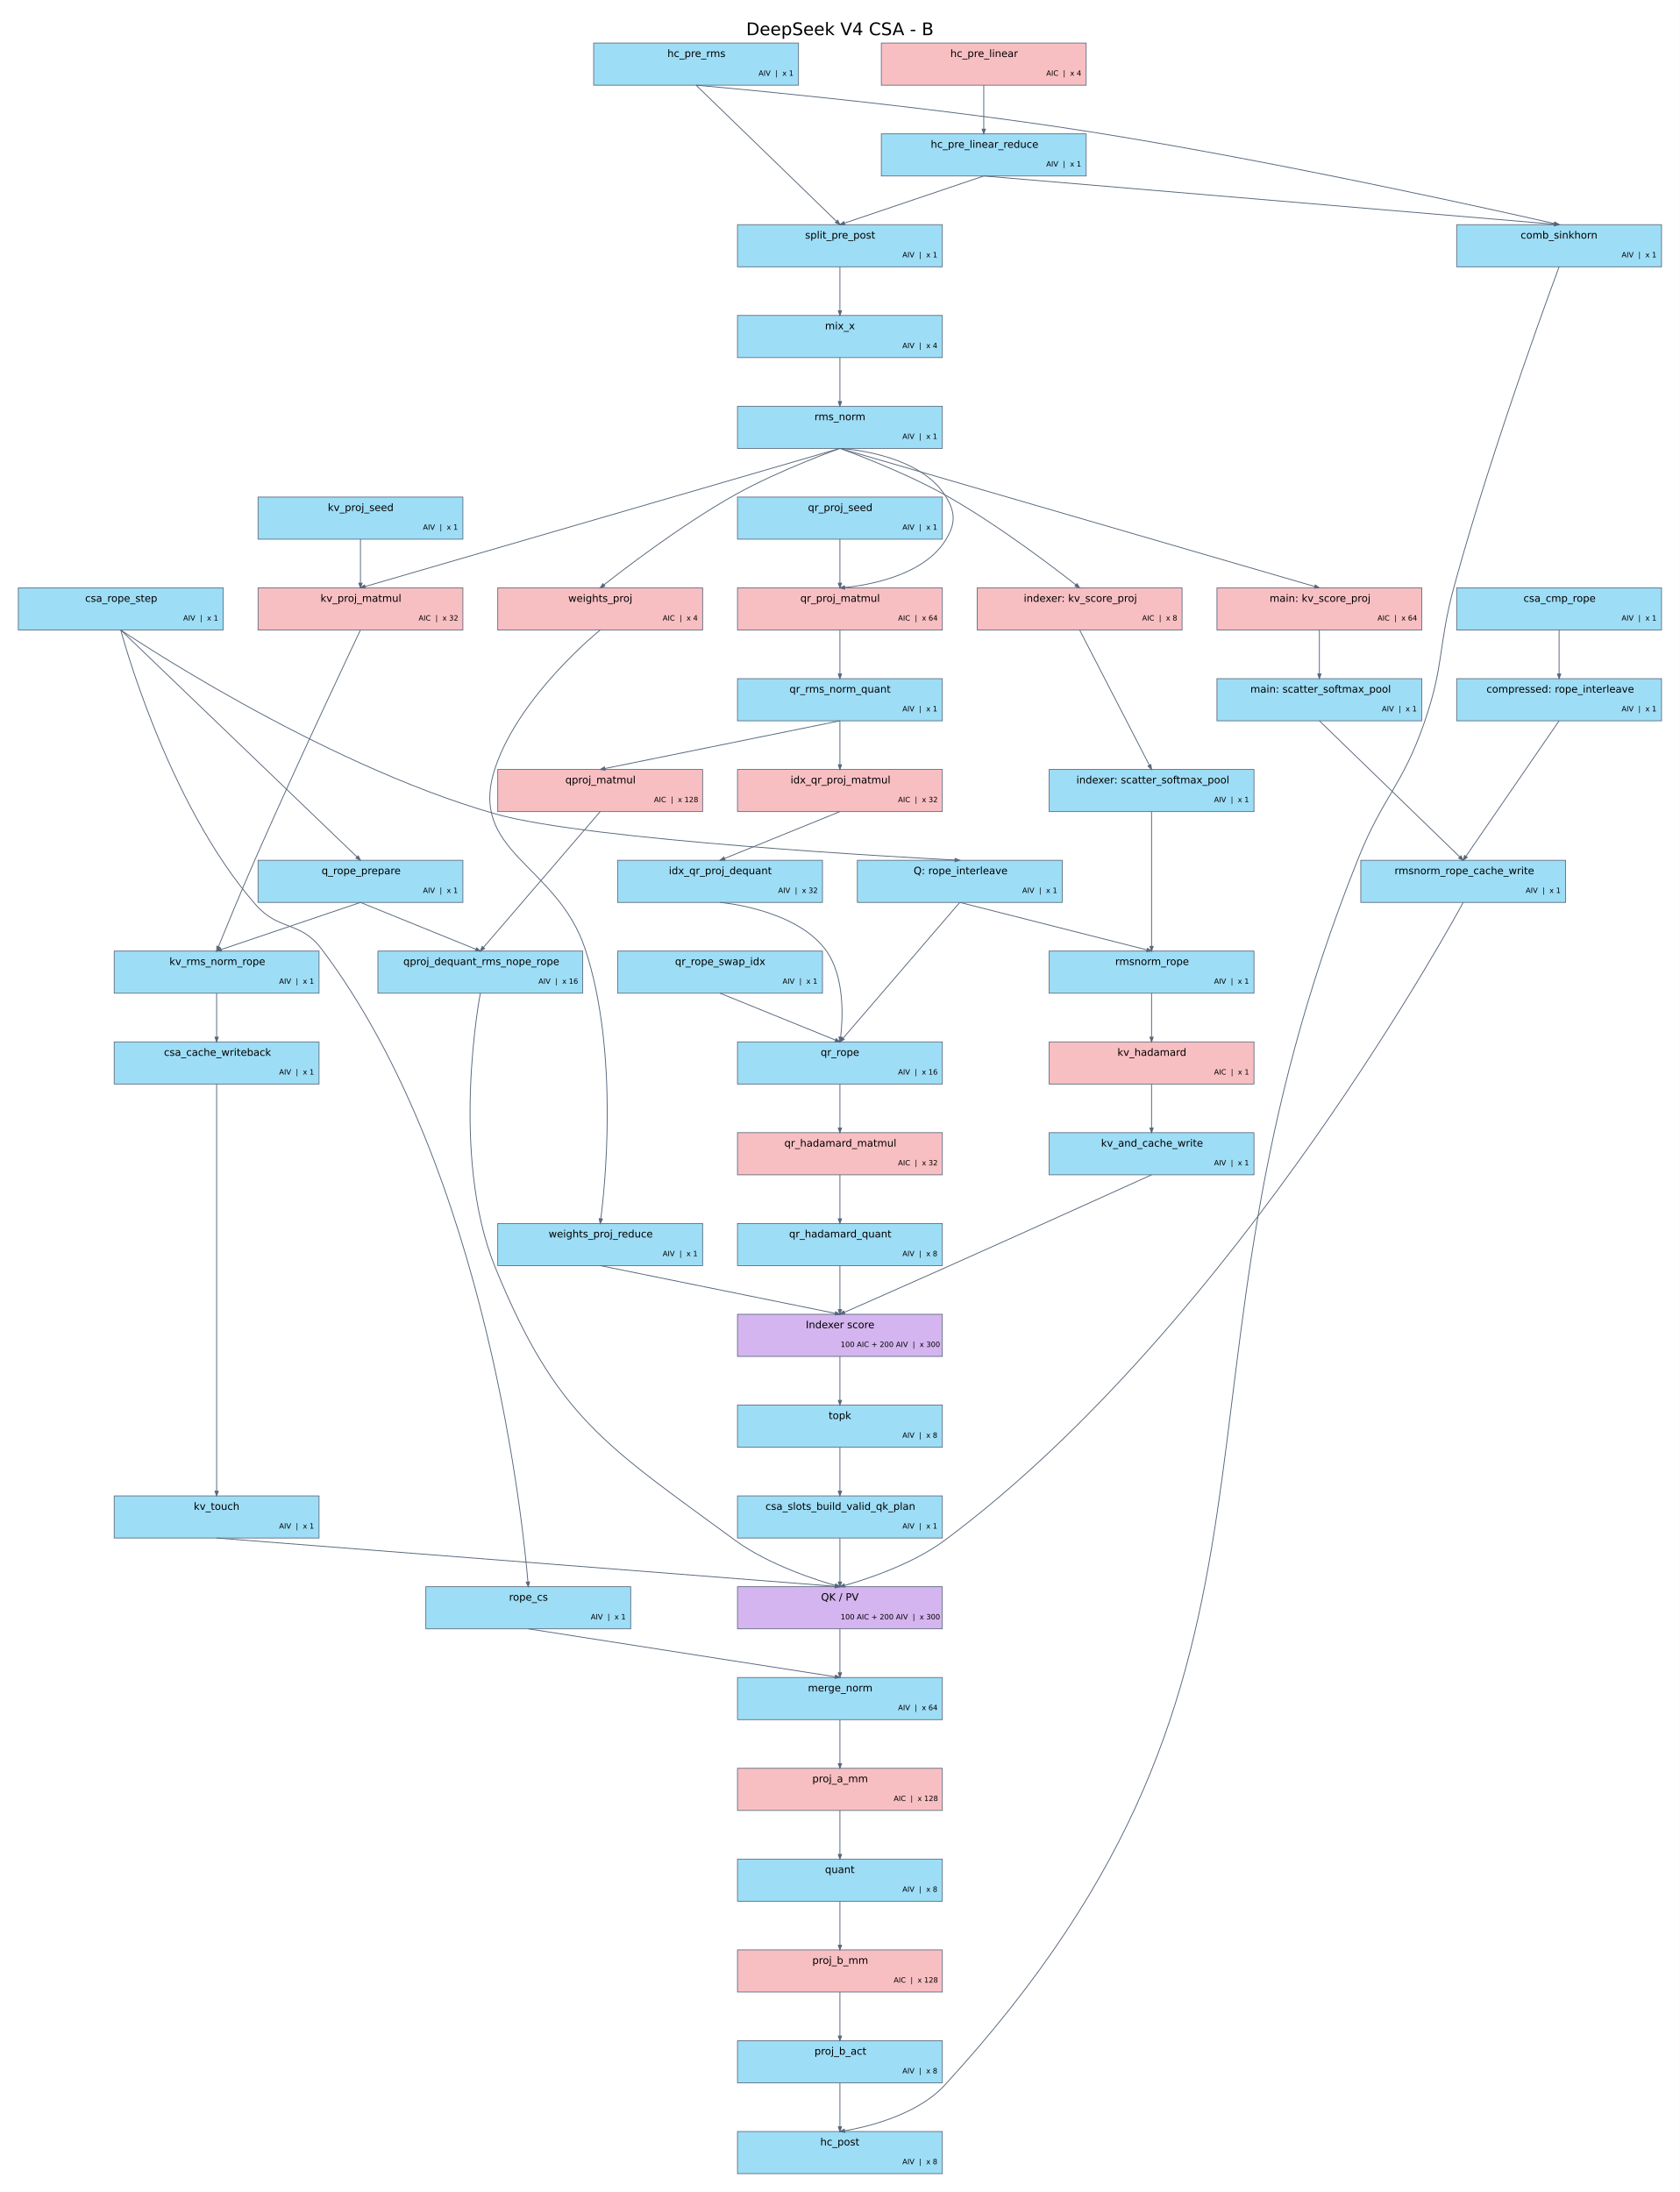
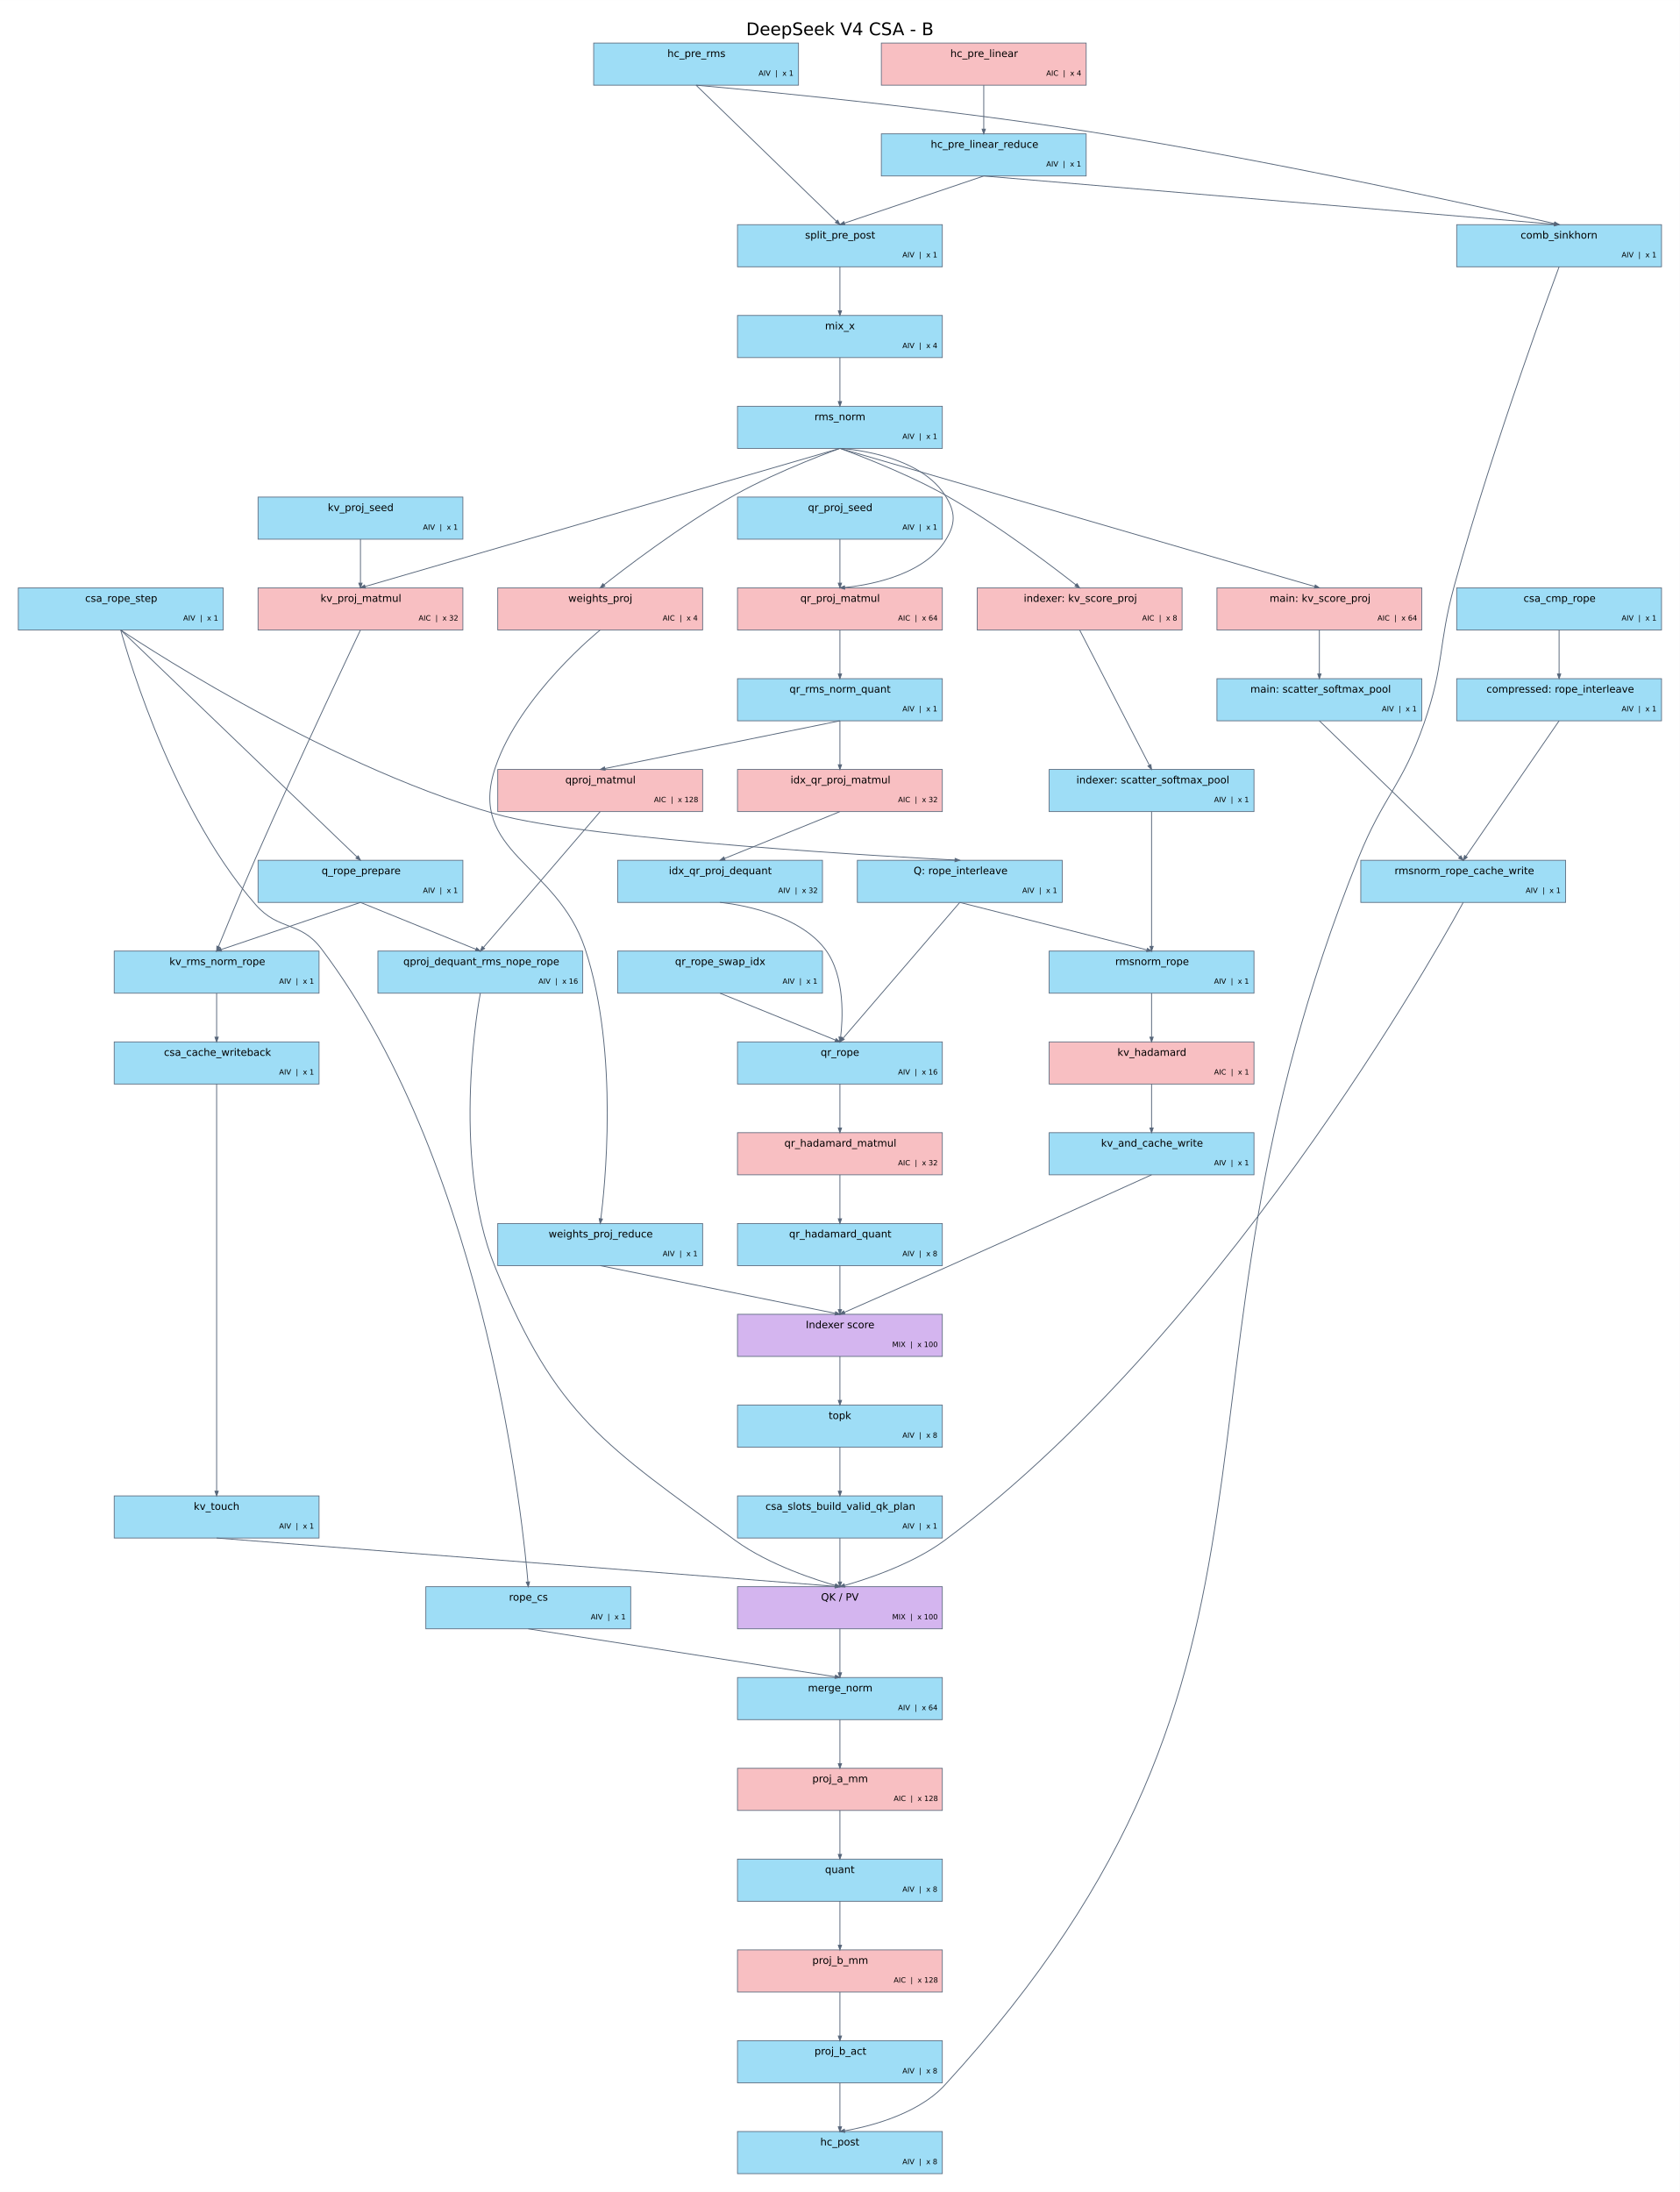
<svg xmlns="http://www.w3.org/2000/svg" width="2312pt" height="3017pt" viewBox="0.00 0.00 2312.40 3017.40">
  <g id="graph0" class="graph" transform="scale(1 1) rotate(0) translate(25.2 2992.2)">
    <polygon fill="white" stroke="transparent" points="-25.2,25.2 -25.2,-2992.2 2287.2,-2992.2 2287.2,25.2 -25.2,25.2" />
    <text text-anchor="middle" x="1131" y="-2943.8" font-family="DejaVu Sans" font-size="24.00">DeepSeek V4 CSA - B</text>
    <g id="node1" class="node">
      <polygon fill="#9eddf6" stroke="transparent" points="792,-2875 792,-2933 1074,-2933 1074,-2875 792,-2875" />
      <text text-anchor="start" x="893.5" y="-2913.8" font-family="DejaVu Sans" font-size="14.00">hc_pre_rms</text>
      <text text-anchor="start" x="1019" y="-2888" font-family="DejaVu Sans" font-size="10.00">AIV  |  x 1</text>
      <polygon fill="none" stroke="#566579" points="792,-2875 792,-2933 1074,-2933 1074,-2875 792,-2875" />
    </g>
    <g id="node4" class="node">
      <polygon fill="#9eddf6" stroke="transparent" points="990,-2625 990,-2683 1272,-2683 1272,-2625 990,-2625" />
      <text text-anchor="start" x="1083" y="-2663.8" font-family="DejaVu Sans" font-size="14.00">split_pre_post</text>
      <text text-anchor="start" x="1217" y="-2638" font-family="DejaVu Sans" font-size="10.00">AIV  |  x 1</text>
      <polygon fill="none" stroke="#566579" points="990,-2625 990,-2683 1272,-2683 1272,-2625 990,-2625" />
    </g>
    <g id="edge17" class="edge">
      <path fill="none" stroke="#566579" stroke-width="1.15" d="M933,-2875C933,-2875 1095.62,-2717.31 1126.11,-2687.75" />
      <polygon fill="#566579" stroke="#566579" stroke-width="1.15" points="1127.92,-2689.16 1131,-2683 1124.75,-2685.89 1127.92,-2689.16" />
    </g>
    <g id="node5" class="node">
      <polygon fill="#9eddf6" stroke="transparent" points="1980,-2625 1980,-2683 2262,-2683 2262,-2625 1980,-2625" />
      <text text-anchor="start" x="2068" y="-2663.8" font-family="DejaVu Sans" font-size="14.00">comb_sinkhorn</text>
      <text text-anchor="start" x="2207" y="-2638" font-family="DejaVu Sans" font-size="10.00">AIV  |  x 1</text>
      <polygon fill="none" stroke="#566579" points="1980,-2625 1980,-2683 2262,-2683 2262,-2625 1980,-2625" />
    </g>
    <g id="edge16" class="edge">
      <path fill="none" stroke="#566579" stroke-width="1.15" d="M933,-2875C933,-2875 1234.4,-2848.87 1473.2,-2811.2 1740.46,-2769.04 2065.49,-2695.66 2114.65,-2684.45" />
      <polygon fill="#566579" stroke="#566579" stroke-width="1.15" points="2115.17,-2686.67 2121,-2683 2114.16,-2682.23 2115.17,-2686.67" />
    </g>
    <g id="node2" class="node">
      <polygon fill="#f8bfc2" stroke="transparent" points="1188,-2875 1188,-2933 1470,-2933 1470,-2875 1188,-2875" />
      <text text-anchor="start" x="1283" y="-2913.8" font-family="DejaVu Sans" font-size="14.00">hc_pre_linear</text>
      <text text-anchor="start" x="1415" y="-2888" font-family="DejaVu Sans" font-size="10.00">AIC  |  x 4</text>
      <polygon fill="none" stroke="#566579" points="1188,-2875 1188,-2933 1470,-2933 1470,-2875 1188,-2875" />
    </g>
    <g id="node3" class="node">
      <polygon fill="#9eddf6" stroke="transparent" points="1188,-2750 1188,-2808 1470,-2808 1470,-2750 1188,-2750" />
      <text text-anchor="start" x="1256" y="-2788.8" font-family="DejaVu Sans" font-size="14.00">hc_pre_linear_reduce</text>
      <text text-anchor="start" x="1415" y="-2763" font-family="DejaVu Sans" font-size="10.00">AIV  |  x 1</text>
      <polygon fill="none" stroke="#566579" points="1188,-2750 1188,-2808 1470,-2808 1470,-2750 1188,-2750" />
    </g>
    <g id="edge13" class="edge">
      <path fill="none" stroke="#566579" stroke-width="1.15" d="M1329,-2875C1329,-2875 1329,-2831.62 1329,-2814.67" />
      <polygon fill="#566579" stroke="#566579" stroke-width="1.15" points="1331.28,-2814.5 1329,-2808 1326.73,-2814.5 1331.28,-2814.5" />
    </g>
    <g id="edge15" class="edge">
      <path fill="none" stroke="#566579" stroke-width="1.15" d="M1329,-2750C1329,-2750 1171.94,-2696.85 1137.59,-2685.23" />
      <polygon fill="#566579" stroke="#566579" stroke-width="1.15" points="1137.89,-2682.93 1131,-2683 1136.43,-2687.24 1137.89,-2682.93" />
    </g>
    <g id="edge14" class="edge">
      <path fill="none" stroke="#566579" stroke-width="1.15" d="M1329,-2750C1329,-2750 2036.74,-2690.13 2114.15,-2683.58" />
      <polygon fill="#566579" stroke="#566579" stroke-width="1.15" points="2114.71,-2685.81 2121,-2683 2114.33,-2681.28 2114.71,-2685.81" />
    </g>
    <g id="node6" class="node">
      <polygon fill="#9eddf6" stroke="transparent" points="990,-2500 990,-2558 1272,-2558 1272,-2500 990,-2500" />
      <text text-anchor="start" x="1110.5" y="-2538.8" font-family="DejaVu Sans" font-size="14.00">mix_x</text>
      <text text-anchor="start" x="1217" y="-2513" font-family="DejaVu Sans" font-size="10.00">AIV  |  x 4</text>
      <polygon fill="none" stroke="#566579" points="990,-2500 990,-2558 1272,-2558 1272,-2500 990,-2500" />
    </g>
    <g id="edge56" class="edge">
      <path fill="none" stroke="#566579" stroke-width="1.15" d="M1131,-2625C1131,-2625 1131,-2581.62 1131,-2564.67" />
      <polygon fill="#566579" stroke="#566579" stroke-width="1.15" points="1133.28,-2564.5 1131,-2558 1128.73,-2564.5 1133.28,-2564.5" />
    </g>
    <g id="node49" class="node">
      <polygon fill="#9eddf6" stroke="transparent" points="990,0 990,-58 1272,-58 1272,0 990,0" />
      <text text-anchor="start" x="1104" y="-38.8" font-family="DejaVu Sans" font-size="14.00">hc_post</text>
      <text text-anchor="start" x="1217" y="-13" font-family="DejaVu Sans" font-size="10.00">AIV  |  x 8</text>
      <polygon fill="none" stroke="#566579" points="990,0 990,-58 1272,-58 1272,0 990,0" />
    </g>
    <g id="edge5" class="edge">
      <path fill="none" stroke="#566579" stroke-width="1.15" d="M2121,-2625C2121,-2625 2030.93,-2384.22 1976.8,-2186.2 1954.07,-2103.07 1963.51,-2078.2 1935.2,-1996.8 1905.06,-1910.14 1878.96,-1896.36 1844.8,-1811.2 1549.81,-1075.78 1810.91,-705.65 1275.2,-121.8 1235.22,-78.23 1160.05,-62.76 1137.53,-58.99" />
      <polygon fill="#566579" stroke="#566579" stroke-width="1.15" points="1137.77,-56.73 1131,-58 1137.08,-61.23 1137.77,-56.73" />
    </g>
    <g id="node11" class="node">
      <polygon fill="#9eddf6" stroke="transparent" points="990,-2375 990,-2433 1272,-2433 1272,-2375 990,-2375" />
      <text text-anchor="start" x="1096" y="-2413.8" font-family="DejaVu Sans" font-size="14.00">rms_norm</text>
      <text text-anchor="start" x="1217" y="-2388" font-family="DejaVu Sans" font-size="10.00">AIV  |  x 1</text>
      <polygon fill="none" stroke="#566579" points="990,-2375 990,-2433 1272,-2433 1272,-2375 990,-2375" />
    </g>
    <g id="edge31" class="edge">
      <path fill="none" stroke="#566579" stroke-width="1.15" d="M1131,-2500C1131,-2500 1131,-2456.62 1131,-2439.67" />
      <polygon fill="#566579" stroke="#566579" stroke-width="1.15" points="1133.28,-2439.5 1131,-2433 1128.73,-2439.5 1133.28,-2439.5" />
    </g>
    <g id="node7" class="node">
      <polygon fill="#9eddf6" stroke="transparent" points="0,-2125 0,-2183 282,-2183 282,-2125 0,-2125" />
      <text text-anchor="start" x="92" y="-2163.8" font-family="DejaVu Sans" font-size="14.00">csa_rope_step</text>
      <text text-anchor="start" x="227" y="-2138" font-family="DejaVu Sans" font-size="10.00">AIV  |  x 1</text>
      <polygon fill="none" stroke="#566579" points="0,-2125 0,-2183 282,-2183 282,-2125 0,-2125" />
    </g>
    <g id="node8" class="node">
      <polygon fill="#9eddf6" stroke="transparent" points="1155,-1750 1155,-1808 1437,-1808 1437,-1750 1155,-1750" />
      <text text-anchor="start" x="1232.5" y="-1788.8" font-family="DejaVu Sans" font-size="14.00">Q: rope_interleave</text>
      <text text-anchor="start" x="1382" y="-1763" font-family="DejaVu Sans" font-size="10.00">AIV  |  x 1</text>
      <polygon fill="none" stroke="#566579" points="1155,-1750 1155,-1808 1437,-1808 1437,-1750 1155,-1750" />
    </g>
    <g id="edge9" class="edge">
      <path fill="none" stroke="#566579" stroke-width="1.15" d="M141,-2125C141,-2125 411.22,-1941.86 656.8,-1871.8 784.69,-1835.31 1229.08,-1811.44 1289.24,-1808.34" />
      <polygon fill="#566579" stroke="#566579" stroke-width="1.15" points="1289.62,-1810.6 1296,-1808 1289.39,-1806.06 1289.62,-1810.6" />
    </g>
    <g id="node12" class="node">
      <polygon fill="#9eddf6" stroke="transparent" points="330,-1750 330,-1808 612,-1808 612,-1750 330,-1750" />
      <text text-anchor="start" x="417.5" y="-1788.8" font-family="DejaVu Sans" font-size="14.00">q_rope_prepare</text>
      <text text-anchor="start" x="557" y="-1763" font-family="DejaVu Sans" font-size="10.00">AIV  |  x 1</text>
      <polygon fill="none" stroke="#566579" points="330,-1750 330,-1808 612,-1808 612,-1750 330,-1750" />
    </g>
    <g id="edge10" class="edge">
      <path fill="none" stroke="#566579" stroke-width="1.15" d="M141,-2125C141,-2125 425.03,-1852.16 466.08,-1812.73" />
      <polygon fill="#566579" stroke="#566579" stroke-width="1.15" points="467.89,-1814.14 471,-1808 464.74,-1810.86 467.89,-1814.14" />
    </g>
    <g id="node43" class="node">
      <polygon fill="#9eddf6" stroke="transparent" points="561,-750 561,-808 843,-808 843,-750 561,-750" />
      <text text-anchor="start" x="675.5" y="-788.8" font-family="DejaVu Sans" font-size="14.00">rope_cs</text>
      <text text-anchor="start" x="788" y="-763" font-family="DejaVu Sans" font-size="10.00">AIV  |  x 1</text>
      <polygon fill="none" stroke="#566579" points="561,-750 561,-808 843,-808 843,-750 561,-750" />
    </g>
    <g id="edge11" class="edge">
      <path fill="none" stroke="#566579" stroke-width="1.15" d="M141,-2125C141,-2125 203.53,-1887.79 326.8,-1746.8 358.64,-1710.39 388.05,-1724.8 417.2,-1686.2 648.57,-1379.89 696.3,-878.07 701.49,-814.66" />
      <polygon fill="#566579" stroke="#566579" stroke-width="1.15" points="703.77,-814.66 702,-808 699.23,-814.31 703.77,-814.66" />
    </g>
    <g id="node28" class="node">
      <polygon fill="#9eddf6" stroke="transparent" points="990,-1500 990,-1558 1272,-1558 1272,-1500 990,-1500" />
      <text text-anchor="start" x="1104.5" y="-1538.8" font-family="DejaVu Sans" font-size="14.00">qr_rope</text>
      <text text-anchor="start" x="1211" y="-1513" font-family="DejaVu Sans" font-size="10.00">AIV  |  x 16</text>
      <polygon fill="none" stroke="#566579" points="990,-1500 990,-1558 1272,-1558 1272,-1500 990,-1500" />
    </g>
    <g id="edge2" class="edge">
      <path fill="none" stroke="#566579" stroke-width="1.15" d="M1296,-1750C1296,-1750 1161.65,-1593.67 1135.41,-1563.14" />
      <polygon fill="#566579" stroke="#566579" stroke-width="1.15" points="1136.96,-1561.45 1131,-1558 1133.51,-1564.41 1136.96,-1561.45" />
    </g>
    <g id="node35" class="node">
      <polygon fill="#9eddf6" stroke="transparent" points="1419,-1625 1419,-1683 1701,-1683 1701,-1625 1419,-1625" />
      <text text-anchor="start" x="1510" y="-1663.8" font-family="DejaVu Sans" font-size="14.00">rmsnorm_rope</text>
      <text text-anchor="start" x="1646" y="-1638" font-family="DejaVu Sans" font-size="10.00">AIV  |  x 1</text>
      <polygon fill="none" stroke="#566579" points="1419,-1625 1419,-1683 1701,-1683 1701,-1625 1419,-1625" />
    </g>
    <g id="edge3" class="edge">
      <path fill="none" stroke="#566579" stroke-width="1.15" d="M1296,-1750C1296,-1750 1512.82,-1694.97 1553.47,-1684.66" />
      <polygon fill="#566579" stroke="#566579" stroke-width="1.15" points="1554.26,-1686.8 1560,-1683 1553.14,-1682.39 1554.26,-1686.8" />
    </g>
    <g id="node9" class="node">
      <polygon fill="#9eddf6" stroke="transparent" points="1980,-2125 1980,-2183 2262,-2183 2262,-2125 1980,-2125" />
      <text text-anchor="start" x="2072" y="-2163.8" font-family="DejaVu Sans" font-size="14.00">csa_cmp_rope</text>
      <text text-anchor="start" x="2207" y="-2138" font-family="DejaVu Sans" font-size="10.00">AIV  |  x 1</text>
      <polygon fill="none" stroke="#566579" points="1980,-2125 1980,-2183 2262,-2183 2262,-2125 1980,-2125" />
    </g>
    <g id="node10" class="node">
      <polygon fill="#9eddf6" stroke="transparent" points="1980,-2000 1980,-2058 2262,-2058 2262,-2000 1980,-2000" />
      <text text-anchor="start" x="2021" y="-2038.8" font-family="DejaVu Sans" font-size="14.00">compressed: rope_interleave</text>
      <text text-anchor="start" x="2207" y="-2013" font-family="DejaVu Sans" font-size="10.00">AIV  |  x 1</text>
      <polygon fill="none" stroke="#566579" points="1980,-2000 1980,-2058 2262,-2058 2262,-2000 1980,-2000" />
    </g>
    <g id="edge8" class="edge">
      <path fill="none" stroke="#566579" stroke-width="1.15" d="M2121,-2125C2121,-2125 2121,-2081.62 2121,-2064.67" />
      <polygon fill="#566579" stroke="#566579" stroke-width="1.15" points="2123.28,-2064.5 2121,-2058 2118.73,-2064.5 2123.28,-2064.5" />
    </g>
    <g id="node24" class="node">
      <polygon fill="#9eddf6" stroke="transparent" points="1848,-1750 1848,-1808 2130,-1808 2130,-1750 1848,-1750" />
      <text text-anchor="start" x="1894.5" y="-1788.8" font-family="DejaVu Sans" font-size="14.00">rmsnorm_rope_cache_write</text>
      <text text-anchor="start" x="2075" y="-1763" font-family="DejaVu Sans" font-size="10.00">AIV  |  x 1</text>
      <polygon fill="none" stroke="#566579" points="1848,-1750 1848,-1808 2130,-1808 2130,-1750 1848,-1750" />
    </g>
    <g id="edge6" class="edge">
      <path fill="none" stroke="#566579" stroke-width="1.15" d="M2121,-2000C2121,-2000 2014.45,-1845.02 1992.81,-1813.54" />
      <polygon fill="#566579" stroke="#566579" stroke-width="1.15" points="1994.56,-1812.07 1989,-1808 1990.81,-1814.65 1994.56,-1812.07" />
    </g>
    <g id="node14" class="node">
      <polygon fill="#f8bfc2" stroke="transparent" points="990,-2125 990,-2183 1272,-2183 1272,-2125 990,-2125" />
      <text text-anchor="start" x="1076.5" y="-2163.8" font-family="DejaVu Sans" font-size="14.00">qr_proj_matmul</text>
      <text text-anchor="start" x="1211" y="-2138" font-family="DejaVu Sans" font-size="10.00">AIC  |  x 64</text>
      <polygon fill="none" stroke="#566579" points="990,-2125 990,-2183 1272,-2183 1272,-2125 990,-2125" />
    </g>
    <g id="edge51" class="edge">
      <path fill="none" stroke="#566579" stroke-width="1.15" d="M1131,-2375C1131,-2375 1236.96,-2369.93 1275.2,-2311.2 1290.82,-2287.21 1290.82,-2270.79 1275.2,-2246.8 1242.79,-2197.02 1161.71,-2185.79 1137.76,-2183.52" />
      <polygon fill="#566579" stroke="#566579" stroke-width="1.15" points="1137.66,-2181.23 1131,-2183 1137.3,-2185.77 1137.66,-2181.23" />
    </g>
    <g id="node19" class="node">
      <polygon fill="#f8bfc2" stroke="transparent" points="330,-2125 330,-2183 612,-2183 612,-2125 330,-2125" />
      <text text-anchor="start" x="416" y="-2163.8" font-family="DejaVu Sans" font-size="14.00">kv_proj_matmul</text>
      <text text-anchor="start" x="551" y="-2138" font-family="DejaVu Sans" font-size="10.00">AIC  |  x 32</text>
      <polygon fill="none" stroke="#566579" points="330,-2125 330,-2183 612,-2183 612,-2125 330,-2125" />
    </g>
    <g id="edge49" class="edge">
      <path fill="none" stroke="#566579" stroke-width="1.15" d="M1131,-2375C1131,-2375 546.08,-2204.84 477.53,-2184.9" />
      <polygon fill="#566579" stroke="#566579" stroke-width="1.15" points="477.88,-2182.63 471,-2183 476.61,-2187 477.88,-2182.63" />
    </g>
    <g id="node22" class="node">
      <polygon fill="#f8bfc2" stroke="transparent" points="1650,-2125 1650,-2183 1932,-2183 1932,-2125 1650,-2125" />
      <text text-anchor="start" x="1722.5" y="-2163.8" font-family="DejaVu Sans" font-size="14.00">main: kv_score_proj</text>
      <text text-anchor="start" x="1871" y="-2138" font-family="DejaVu Sans" font-size="10.00">AIC  |  x 64</text>
      <polygon fill="none" stroke="#566579" points="1650,-2125 1650,-2183 1932,-2183 1932,-2125 1650,-2125" />
    </g>
    <g id="edge50" class="edge">
      <path fill="none" stroke="#566579" stroke-width="1.15" d="M1131,-2375C1131,-2375 1715.92,-2204.84 1784.47,-2184.9" />
      <polygon fill="#566579" stroke="#566579" stroke-width="1.15" points="1785.39,-2187 1791,-2183 1784.12,-2182.63 1785.39,-2187" />
    </g>
    <g id="node31" class="node">
      <polygon fill="#f8bfc2" stroke="transparent" points="660,-2125 660,-2183 942,-2183 942,-2125 660,-2125" />
      <text text-anchor="start" x="757" y="-2163.8" font-family="DejaVu Sans" font-size="14.00">weights_proj</text>
      <text text-anchor="start" x="887" y="-2138" font-family="DejaVu Sans" font-size="10.00">AIC  |  x 4</text>
      <polygon fill="none" stroke="#566579" points="660,-2125 660,-2183 942,-2183 942,-2125 660,-2125" />
    </g>
    <g id="edge52" class="edge">
      <path fill="none" stroke="#566579" stroke-width="1.15" d="M1131,-2375C1131,-2375 1047.95,-2345.43 986.8,-2311.2 911.22,-2268.9 827.67,-2204.09 806.23,-2187.16" />
      <polygon fill="#566579" stroke="#566579" stroke-width="1.15" points="807.5,-2185.27 801,-2183 804.67,-2188.83 807.5,-2185.27" />
    </g>
    <g id="node33" class="node">
      <polygon fill="#f8bfc2" stroke="transparent" points="1320,-2125 1320,-2183 1602,-2183 1602,-2125 1320,-2125" />
      <text text-anchor="start" x="1384" y="-2163.8" font-family="DejaVu Sans" font-size="14.00">indexer: kv_score_proj</text>
      <text text-anchor="start" x="1547" y="-2138" font-family="DejaVu Sans" font-size="10.00">AIC  |  x 8</text>
      <polygon fill="none" stroke="#566579" points="1320,-2125 1320,-2183 1602,-2183 1602,-2125 1320,-2125" />
    </g>
    <g id="edge48" class="edge">
      <path fill="none" stroke="#566579" stroke-width="1.15" d="M1131,-2375C1131,-2375 1214.05,-2345.43 1275.2,-2311.2 1350.78,-2268.9 1434.33,-2204.09 1455.77,-2187.16" />
      <polygon fill="#566579" stroke="#566579" stroke-width="1.15" points="1457.33,-2188.83 1461,-2183 1454.5,-2185.27 1457.33,-2188.83" />
    </g>
    <g id="node17" class="node">
      <polygon fill="#9eddf6" stroke="transparent" points="495,-1625 495,-1683 777,-1683 777,-1625 495,-1625" />
      <text text-anchor="start" x="530" y="-1663.8" font-family="DejaVu Sans" font-size="14.00">qproj_dequant_rms_nope_rope</text>
      <text text-anchor="start" x="716" y="-1638" font-family="DejaVu Sans" font-size="10.00">AIV  |  x 16</text>
      <polygon fill="none" stroke="#566579" points="495,-1625 495,-1683 777,-1683 777,-1625 495,-1625" />
    </g>
    <g id="edge36" class="edge">
      <path fill="none" stroke="#566579" stroke-width="1.15" d="M471,-1750C471,-1750 599.59,-1697.78 629.73,-1685.54" />
      <polygon fill="#566579" stroke="#566579" stroke-width="1.15" points="630.83,-1687.55 636,-1683 629.12,-1683.34 630.83,-1687.55" />
    </g>
    <g id="node20" class="node">
      <polygon fill="#9eddf6" stroke="transparent" points="132,-1625 132,-1683 414,-1683 414,-1625 132,-1625" />
      <text text-anchor="start" x="208" y="-1663.8" font-family="DejaVu Sans" font-size="14.00">kv_rms_norm_rope</text>
      <text text-anchor="start" x="359" y="-1638" font-family="DejaVu Sans" font-size="10.00">AIV  |  x 1</text>
      <polygon fill="none" stroke="#566579" points="132,-1625 132,-1683 414,-1683 414,-1625 132,-1625" />
    </g>
    <g id="edge35" class="edge">
      <path fill="none" stroke="#566579" stroke-width="1.15" d="M471,-1750C471,-1750 313.94,-1696.85 279.59,-1685.23" />
      <polygon fill="#566579" stroke="#566579" stroke-width="1.15" points="279.89,-1682.93 273,-1683 278.43,-1687.24 279.89,-1682.93" />
    </g>
    <g id="node13" class="node">
      <polygon fill="#9eddf6" stroke="transparent" points="990,-2250 990,-2308 1272,-2308 1272,-2250 990,-2250" />
      <text text-anchor="start" x="1087" y="-2288.8" font-family="DejaVu Sans" font-size="14.00">qr_proj_seed</text>
      <text text-anchor="start" x="1217" y="-2263" font-family="DejaVu Sans" font-size="10.00">AIV  |  x 1</text>
      <polygon fill="none" stroke="#566579" points="990,-2250 990,-2308 1272,-2308 1272,-2250 990,-2250" />
    </g>
    <g id="edge42" class="edge">
      <path fill="none" stroke="#566579" stroke-width="1.15" d="M1131,-2250C1131,-2250 1131,-2206.62 1131,-2189.67" />
      <polygon fill="#566579" stroke="#566579" stroke-width="1.15" points="1133.28,-2189.5 1131,-2183 1128.73,-2189.5 1133.28,-2189.5" />
    </g>
    <g id="node15" class="node">
      <polygon fill="#9eddf6" stroke="transparent" points="990,-2000 990,-2058 1272,-2058 1272,-2000 990,-2000" />
      <text text-anchor="start" x="1061.5" y="-2038.8" font-family="DejaVu Sans" font-size="14.00">qr_rms_norm_quant</text>
      <text text-anchor="start" x="1217" y="-2013" font-family="DejaVu Sans" font-size="10.00">AIV  |  x 1</text>
      <polygon fill="none" stroke="#566579" points="990,-2000 990,-2058 1272,-2058 1272,-2000 990,-2000" />
    </g>
    <g id="edge41" class="edge">
      <path fill="none" stroke="#566579" stroke-width="1.15" d="M1131,-2125C1131,-2125 1131,-2081.62 1131,-2064.67" />
      <polygon fill="#566579" stroke="#566579" stroke-width="1.15" points="1133.28,-2064.5 1131,-2058 1128.73,-2064.5 1133.28,-2064.5" />
    </g>
    <g id="node16" class="node">
      <polygon fill="#f8bfc2" stroke="transparent" points="660,-1875 660,-1933 942,-1933 942,-1875 660,-1875" />
      <text text-anchor="start" x="753" y="-1913.8" font-family="DejaVu Sans" font-size="14.00">qproj_matmul</text>
      <text text-anchor="start" x="875" y="-1888" font-family="DejaVu Sans" font-size="10.00">AIC  |  x 128</text>
      <polygon fill="none" stroke="#566579" points="660,-1875 660,-1933 942,-1933 942,-1875 660,-1875" />
    </g>
    <g id="edge44" class="edge">
      <path fill="none" stroke="#566579" stroke-width="1.15" d="M1131,-2000C1131,-2000 854.1,-1943.78 807.59,-1934.34" />
      <polygon fill="#566579" stroke="#566579" stroke-width="1.15" points="807.82,-1932.06 801,-1933 806.92,-1936.52 807.82,-1932.06" />
    </g>
    <g id="node25" class="node">
      <polygon fill="#f8bfc2" stroke="transparent" points="990,-1875 990,-1933 1272,-1933 1272,-1875 990,-1875" />
      <text text-anchor="start" x="1063" y="-1913.8" font-family="DejaVu Sans" font-size="14.00">idx_qr_proj_matmul</text>
      <text text-anchor="start" x="1211" y="-1888" font-family="DejaVu Sans" font-size="10.00">AIC  |  x 32</text>
      <polygon fill="none" stroke="#566579" points="990,-1875 990,-1933 1272,-1933 1272,-1875 990,-1875" />
    </g>
    <g id="edge43" class="edge">
      <path fill="none" stroke="#566579" stroke-width="1.15" d="M1131,-2000C1131,-2000 1131,-1956.62 1131,-1939.67" />
      <polygon fill="#566579" stroke="#566579" stroke-width="1.15" points="1133.28,-1939.5 1131,-1933 1128.73,-1939.5 1133.28,-1939.5" />
    </g>
    <g id="edge38" class="edge">
      <path fill="none" stroke="#566579" stroke-width="1.15" d="M801,-1875C801,-1875 666.65,-1718.67 640.41,-1688.14" />
      <polygon fill="#566579" stroke="#566579" stroke-width="1.15" points="641.96,-1686.45 636,-1683 638.51,-1689.41 641.96,-1686.45" />
    </g>
    <g id="node42" class="node">
      <polygon fill="#d4b5ef" stroke="transparent" points="990,-750 990,-808 1272,-808 1272,-750 990,-750" />
      <text text-anchor="start" x="1105" y="-788.8" font-family="DejaVu Sans" font-size="14.00">QK / PV</text>
-       <text text-anchor="start" x="1132" y="-763" font-family="DejaVu Sans" font-size="10.00">100 AIC + 200 AIV  |  x 300</text>
+       <text text-anchor="start" x="1203" y="-763" font-family="DejaVu Sans" font-size="10.00">MIX  |  x 100</text>
      <polygon fill="none" stroke="#566579" points="990,-750 990,-808 1272,-808 1272,-750 990,-750" />
    </g>
    <g id="edge37" class="edge">
      <path fill="none" stroke="#566579" stroke-width="1.15" d="M636,-1625C636,-1625 593.06,-1402.61 656.8,-1246.8 740.86,-1041.32 807.78,-1003.11 986.8,-871.8 1034.04,-837.15 1103.07,-815.85 1124.44,-809.79" />
      <polygon fill="#566579" stroke="#566579" stroke-width="1.15" points="1125.33,-811.91 1131,-808 1124.13,-807.52 1125.33,-811.91" />
    </g>
    <g id="node18" class="node">
      <polygon fill="#9eddf6" stroke="transparent" points="330,-2250 330,-2308 612,-2308 612,-2250 330,-2250" />
      <text text-anchor="start" x="426" y="-2288.8" font-family="DejaVu Sans" font-size="14.00">kv_proj_seed</text>
      <text text-anchor="start" x="557" y="-2263" font-family="DejaVu Sans" font-size="10.00">AIV  |  x 1</text>
      <polygon fill="none" stroke="#566579" points="330,-2250 330,-2308 612,-2308 612,-2250 330,-2250" />
    </g>
    <g id="edge25" class="edge">
      <path fill="none" stroke="#566579" stroke-width="1.15" d="M471,-2250C471,-2250 471,-2206.62 471,-2189.67" />
      <polygon fill="#566579" stroke="#566579" stroke-width="1.15" points="473.28,-2189.5 471,-2183 468.73,-2189.5 473.28,-2189.5" />
    </g>
    <g id="edge24" class="edge">
      <path fill="none" stroke="#566579" stroke-width="1.15" d="M471,-2125C471,-2125 388.55,-1951.72 326.8,-1811.2 306.31,-1764.57 283.05,-1707.72 275.5,-1689.17" />
      <polygon fill="#566579" stroke="#566579" stroke-width="1.15" points="277.55,-1688.17 273,-1683 273.34,-1689.88 277.55,-1688.17" />
    </g>
    <g id="node21" class="node">
      <polygon fill="#9eddf6" stroke="transparent" points="132,-1500 132,-1558 414,-1558 414,-1500 132,-1500" />
      <text text-anchor="start" x="200.5" y="-1538.8" font-family="DejaVu Sans" font-size="14.00">csa_cache_writeback</text>
      <text text-anchor="start" x="359" y="-1513" font-family="DejaVu Sans" font-size="10.00">AIV  |  x 1</text>
      <polygon fill="none" stroke="#566579" points="132,-1500 132,-1558 414,-1558 414,-1500 132,-1500" />
    </g>
    <g id="edge26" class="edge">
      <path fill="none" stroke="#566579" stroke-width="1.15" d="M273,-1625C273,-1625 273,-1581.62 273,-1564.67" />
      <polygon fill="#566579" stroke="#566579" stroke-width="1.15" points="275.28,-1564.5 273,-1558 270.73,-1564.5 275.28,-1564.5" />
    </g>
    <g id="node40" class="node">
      <polygon fill="#9eddf6" stroke="transparent" points="132,-875 132,-933 414,-933 414,-875 132,-875" />
      <text text-anchor="start" x="241.5" y="-913.8" font-family="DejaVu Sans" font-size="14.00">kv_touch</text>
      <text text-anchor="start" x="359" y="-888" font-family="DejaVu Sans" font-size="10.00">AIV  |  x 1</text>
      <polygon fill="none" stroke="#566579" points="132,-875 132,-933 414,-933 414,-875 132,-875" />
    </g>
    <g id="edge7" class="edge">
      <path fill="none" stroke="#566579" stroke-width="1.15" d="M273,-1500C273,-1500 273,-1003.73 273,-939.76" />
      <polygon fill="#566579" stroke="#566579" stroke-width="1.15" points="275.28,-939.5 273,-933 270.73,-939.5 275.28,-939.5" />
    </g>
    <g id="node23" class="node">
      <polygon fill="#9eddf6" stroke="transparent" points="1650,-2000 1650,-2058 1932,-2058 1932,-2000 1650,-2000" />
      <text text-anchor="start" x="1696" y="-2038.8" font-family="DejaVu Sans" font-size="14.00">main: scatter_softmax_pool</text>
      <text text-anchor="start" x="1877" y="-2013" font-family="DejaVu Sans" font-size="10.00">AIV  |  x 1</text>
      <polygon fill="none" stroke="#566579" points="1650,-2000 1650,-2058 1932,-2058 1932,-2000 1650,-2000" />
    </g>
    <g id="edge28" class="edge">
      <path fill="none" stroke="#566579" stroke-width="1.15" d="M1791,-2125C1791,-2125 1791,-2081.62 1791,-2064.67" />
      <polygon fill="#566579" stroke="#566579" stroke-width="1.15" points="1793.28,-2064.5 1791,-2058 1788.73,-2064.5 1793.28,-2064.5" />
    </g>
    <g id="edge29" class="edge">
      <path fill="none" stroke="#566579" stroke-width="1.15" d="M1791,-2000C1791,-2000 1953.62,-1842.31 1984.11,-1812.75" />
      <polygon fill="#566579" stroke="#566579" stroke-width="1.15" points="1985.92,-1814.16 1989,-1808 1982.75,-1810.89 1985.92,-1814.16" />
    </g>
    <g id="edge54" class="edge">
      <path fill="none" stroke="#566579" stroke-width="1.15" d="M1989,-1750C1989,-1750 1678.9,-1171.82 1275.2,-871.8 1228.18,-836.86 1159.01,-815.75 1137.57,-809.77" />
      <polygon fill="#566579" stroke="#566579" stroke-width="1.15" points="1137.87,-807.49 1131,-808 1136.69,-811.88 1137.87,-807.49" />
    </g>
    <g id="node26" class="node">
      <polygon fill="#9eddf6" stroke="transparent" points="825,-1750 825,-1808 1107,-1808 1107,-1750 825,-1750" />
      <text text-anchor="start" x="895.5" y="-1788.8" font-family="DejaVu Sans" font-size="14.00">idx_qr_proj_dequant</text>
      <text text-anchor="start" x="1046" y="-1763" font-family="DejaVu Sans" font-size="10.00">AIV  |  x 32</text>
      <polygon fill="none" stroke="#566579" points="825,-1750 825,-1808 1107,-1808 1107,-1750 825,-1750" />
    </g>
    <g id="edge19" class="edge">
      <path fill="none" stroke="#566579" stroke-width="1.15" d="M1131,-1875C1131,-1875 1002.41,-1822.78 972.27,-1810.54" />
      <polygon fill="#566579" stroke="#566579" stroke-width="1.15" points="972.88,-1808.34 966,-1808 971.17,-1812.55 972.88,-1808.34" />
    </g>
    <g id="edge18" class="edge">
      <path fill="none" stroke="#566579" stroke-width="1.15" d="M966,-1750C966,-1750 1067.37,-1741.67 1110.2,-1686.2 1139.42,-1648.37 1134.51,-1585.28 1131.96,-1564.71" />
      <polygon fill="#566579" stroke="#566579" stroke-width="1.15" points="1134.17,-1564.11 1131,-1558 1129.67,-1564.76 1134.17,-1564.11" />
    </g>
    <g id="node27" class="node">
      <polygon fill="#9eddf6" stroke="transparent" points="825,-1625 825,-1683 1107,-1683 1107,-1625 825,-1625" />
      <text text-anchor="start" x="904" y="-1663.8" font-family="DejaVu Sans" font-size="14.00">qr_rope_swap_idx</text>
      <text text-anchor="start" x="1052" y="-1638" font-family="DejaVu Sans" font-size="10.00">AIV  |  x 1</text>
      <polygon fill="none" stroke="#566579" points="825,-1625 825,-1683 1107,-1683 1107,-1625 825,-1625" />
    </g>
    <g id="edge46" class="edge">
      <path fill="none" stroke="#566579" stroke-width="1.15" d="M966,-1625C966,-1625 1094.59,-1572.78 1124.73,-1560.54" />
      <polygon fill="#566579" stroke="#566579" stroke-width="1.15" points="1125.83,-1562.55 1131,-1558 1124.12,-1558.34 1125.83,-1562.55" />
    </g>
    <g id="node29" class="node">
      <polygon fill="#f8bfc2" stroke="transparent" points="990,-1375 990,-1433 1272,-1433 1272,-1375 990,-1375" />
      <text text-anchor="start" x="1054.5" y="-1413.8" font-family="DejaVu Sans" font-size="14.00">qr_hadamard_matmul</text>
      <text text-anchor="start" x="1211" y="-1388" font-family="DejaVu Sans" font-size="10.00">AIC  |  x 32</text>
      <polygon fill="none" stroke="#566579" points="990,-1375 990,-1433 1272,-1433 1272,-1375 990,-1375" />
    </g>
    <g id="edge45" class="edge">
      <path fill="none" stroke="#566579" stroke-width="1.15" d="M1131,-1500C1131,-1500 1131,-1456.62 1131,-1439.67" />
      <polygon fill="#566579" stroke="#566579" stroke-width="1.15" points="1133.28,-1439.5 1131,-1433 1128.73,-1439.5 1133.28,-1439.5" />
    </g>
    <g id="node30" class="node">
      <polygon fill="#9eddf6" stroke="transparent" points="990,-1250 990,-1308 1272,-1308 1272,-1250 990,-1250" />
      <text text-anchor="start" x="1061" y="-1288.8" font-family="DejaVu Sans" font-size="14.00">qr_hadamard_quant</text>
      <text text-anchor="start" x="1217" y="-1263" font-family="DejaVu Sans" font-size="10.00">AIV  |  x 8</text>
      <polygon fill="none" stroke="#566579" points="990,-1250 990,-1308 1272,-1308 1272,-1250 990,-1250" />
    </g>
    <g id="edge39" class="edge">
      <path fill="none" stroke="#566579" stroke-width="1.15" d="M1131,-1375C1131,-1375 1131,-1331.62 1131,-1314.67" />
      <polygon fill="#566579" stroke="#566579" stroke-width="1.15" points="1133.28,-1314.5 1131,-1308 1128.73,-1314.5 1133.28,-1314.5" />
    </g>
    <g id="node38" class="node">
      <polygon fill="#d4b5ef" stroke="transparent" points="990,-1125 990,-1183 1272,-1183 1272,-1125 990,-1125" />
      <text text-anchor="start" x="1084" y="-1163.8" font-family="DejaVu Sans" font-size="14.00">Indexer score</text>
-       <text text-anchor="start" x="1132" y="-1138" font-family="DejaVu Sans" font-size="10.00">100 AIC + 200 AIV  |  x 300</text>
+       <text text-anchor="start" x="1203" y="-1138" font-family="DejaVu Sans" font-size="10.00">MIX  |  x 100</text>
      <polygon fill="none" stroke="#566579" points="990,-1125 990,-1183 1272,-1183 1272,-1125 990,-1125" />
    </g>
    <g id="edge40" class="edge">
      <path fill="none" stroke="#566579" stroke-width="1.15" d="M1131,-1250C1131,-1250 1131,-1206.62 1131,-1189.67" />
      <polygon fill="#566579" stroke="#566579" stroke-width="1.15" points="1133.28,-1189.5 1131,-1183 1128.73,-1189.5 1133.28,-1189.5" />
    </g>
    <g id="node32" class="node">
      <polygon fill="#9eddf6" stroke="transparent" points="660,-1250 660,-1308 942,-1308 942,-1250 660,-1250" />
      <text text-anchor="start" x="730" y="-1288.8" font-family="DejaVu Sans" font-size="14.00">weights_proj_reduce</text>
      <text text-anchor="start" x="887" y="-1263" font-family="DejaVu Sans" font-size="10.00">AIV  |  x 1</text>
      <polygon fill="none" stroke="#566579" points="660,-1250 660,-1308 942,-1308 942,-1250 660,-1250" />
    </g>
    <g id="edge58" class="edge">
      <path fill="none" stroke="#566579" stroke-width="1.15" d="M801,-2125C801,-2125 690.63,-2036.22 656.8,-1936.2 617.1,-1818.82 741.12,-1803.79 780.2,-1686.2 827.9,-1542.67 806.68,-1351.77 801.88,-1314.47" />
      <polygon fill="#566579" stroke="#566579" stroke-width="1.15" points="804.13,-1314.14 801,-1308 799.62,-1314.75 804.13,-1314.14" />
    </g>
    <g id="edge59" class="edge">
      <path fill="none" stroke="#566579" stroke-width="1.15" d="M801,-1250C801,-1250 1077.9,-1193.78 1124.41,-1184.34" />
      <polygon fill="#566579" stroke="#566579" stroke-width="1.15" points="1125.08,-1186.52 1131,-1183 1124.18,-1182.06 1125.08,-1186.52" />
    </g>
    <g id="node34" class="node">
      <polygon fill="#9eddf6" stroke="transparent" points="1419,-1875 1419,-1933 1701,-1933 1701,-1875 1419,-1875" />
      <text text-anchor="start" x="1456.5" y="-1913.8" font-family="DejaVu Sans" font-size="14.00">indexer: scatter_softmax_pool</text>
      <text text-anchor="start" x="1646" y="-1888" font-family="DejaVu Sans" font-size="10.00">AIV  |  x 1</text>
      <polygon fill="none" stroke="#566579" points="1419,-1875 1419,-1933 1701,-1933 1701,-1875 1419,-1875" />
    </g>
    <g id="edge20" class="edge">
      <path fill="none" stroke="#566579" stroke-width="1.15" d="M1461,-2125C1461,-2125 1540.22,-1971.36 1556.93,-1938.96" />
      <polygon fill="#566579" stroke="#566579" stroke-width="1.15" points="1559.04,-1939.82 1560,-1933 1555,-1937.73 1559.04,-1939.82" />
    </g>
    <g id="edge21" class="edge">
      <path fill="none" stroke="#566579" stroke-width="1.15" d="M1560,-1875C1560,-1875 1560,-1724.04 1560,-1689.83" />
      <polygon fill="#566579" stroke="#566579" stroke-width="1.15" points="1562.28,-1689.5 1560,-1683 1557.73,-1689.5 1562.28,-1689.5" />
    </g>
    <g id="node36" class="node">
      <polygon fill="#f8bfc2" stroke="transparent" points="1419,-1500 1419,-1558 1701,-1558 1701,-1500 1419,-1500" />
      <text text-anchor="start" x="1513" y="-1538.8" font-family="DejaVu Sans" font-size="14.00">kv_hadamard</text>
      <text text-anchor="start" x="1646" y="-1513" font-family="DejaVu Sans" font-size="10.00">AIC  |  x 1</text>
      <polygon fill="none" stroke="#566579" points="1419,-1500 1419,-1558 1701,-1558 1701,-1500 1419,-1500" />
    </g>
    <g id="edge53" class="edge">
      <path fill="none" stroke="#566579" stroke-width="1.15" d="M1560,-1625C1560,-1625 1560,-1581.62 1560,-1564.67" />
      <polygon fill="#566579" stroke="#566579" stroke-width="1.15" points="1562.28,-1564.5 1560,-1558 1557.73,-1564.5 1562.28,-1564.5" />
    </g>
    <g id="node37" class="node">
      <polygon fill="#9eddf6" stroke="transparent" points="1419,-1375 1419,-1433 1701,-1433 1701,-1375 1419,-1375" />
      <text text-anchor="start" x="1490.5" y="-1413.8" font-family="DejaVu Sans" font-size="14.00">kv_and_cache_write</text>
      <text text-anchor="start" x="1646" y="-1388" font-family="DejaVu Sans" font-size="10.00">AIV  |  x 1</text>
      <polygon fill="none" stroke="#566579" points="1419,-1375 1419,-1433 1701,-1433 1701,-1375 1419,-1375" />
    </g>
    <g id="edge23" class="edge">
      <path fill="none" stroke="#566579" stroke-width="1.15" d="M1560,-1500C1560,-1500 1560,-1456.62 1560,-1439.67" />
      <polygon fill="#566579" stroke="#566579" stroke-width="1.15" points="1562.28,-1439.5 1560,-1433 1557.73,-1439.5 1562.28,-1439.5" />
    </g>
    <g id="edge22" class="edge">
      <path fill="none" stroke="#566579" stroke-width="1.15" d="M1560,-1375C1560,-1375 1401.96,-1303.37 1275.2,-1246.8 1221.7,-1222.92 1156.88,-1194.38 1137.05,-1185.66" />
      <polygon fill="#566579" stroke="#566579" stroke-width="1.15" points="1137.87,-1183.53 1131,-1183 1136.03,-1187.7 1137.87,-1183.53" />
    </g>
    <g id="node39" class="node">
      <polygon fill="#9eddf6" stroke="transparent" points="990,-1000 990,-1058 1272,-1058 1272,-1000 990,-1000" />
      <text text-anchor="start" x="1115.5" y="-1038.8" font-family="DejaVu Sans" font-size="14.00">topk</text>
      <text text-anchor="start" x="1217" y="-1013" font-family="DejaVu Sans" font-size="10.00">AIV  |  x 8</text>
      <polygon fill="none" stroke="#566579" points="990,-1000 990,-1058 1272,-1058 1272,-1000 990,-1000" />
    </g>
    <g id="edge1" class="edge">
      <path fill="none" stroke="#566579" stroke-width="1.15" d="M1131,-1125C1131,-1125 1131,-1081.62 1131,-1064.67" />
      <polygon fill="#566579" stroke="#566579" stroke-width="1.15" points="1133.28,-1064.5 1131,-1058 1128.73,-1064.5 1133.28,-1064.5" />
    </g>
    <g id="node41" class="node">
      <polygon fill="#9eddf6" stroke="transparent" points="990,-875 990,-933 1272,-933 1272,-875 990,-875" />
      <text text-anchor="start" x="1028.5" y="-913.8" font-family="DejaVu Sans" font-size="14.00">csa_slots_build_valid_qk_plan</text>
      <text text-anchor="start" x="1217" y="-888" font-family="DejaVu Sans" font-size="10.00">AIV  |  x 1</text>
      <polygon fill="none" stroke="#566579" points="990,-875 990,-933 1272,-933 1272,-875 990,-875" />
    </g>
    <g id="edge57" class="edge">
      <path fill="none" stroke="#566579" stroke-width="1.15" d="M1131,-1000C1131,-1000 1131,-956.62 1131,-939.67" />
      <polygon fill="#566579" stroke="#566579" stroke-width="1.15" points="1133.28,-939.5 1131,-933 1128.73,-939.5 1133.28,-939.5" />
    </g>
    <g id="edge27" class="edge">
      <path fill="none" stroke="#566579" stroke-width="1.15" d="M273,-875C273,-875 1042.89,-814.88 1124.09,-808.54" />
      <polygon fill="#566579" stroke="#566579" stroke-width="1.15" points="1124.7,-810.77 1131,-808 1124.34,-806.24 1124.7,-810.77" />
    </g>
    <g id="edge12" class="edge">
      <path fill="none" stroke="#566579" stroke-width="1.15" d="M1131,-875C1131,-875 1131,-831.62 1131,-814.67" />
      <polygon fill="#566579" stroke="#566579" stroke-width="1.15" points="1133.28,-814.5 1131,-808 1128.73,-814.5 1133.28,-814.5" />
    </g>
    <g id="node44" class="node">
      <polygon fill="#9eddf6" stroke="transparent" points="990,-625 990,-683 1272,-683 1272,-625 990,-625" />
      <text text-anchor="start" x="1087" y="-663.8" font-family="DejaVu Sans" font-size="14.00">merge_norm</text>
      <text text-anchor="start" x="1211" y="-638" font-family="DejaVu Sans" font-size="10.00">AIV  |  x 64</text>
      <polygon fill="none" stroke="#566579" points="990,-625 990,-683 1272,-683 1272,-625 990,-625" />
    </g>
    <g id="edge4" class="edge">
      <path fill="none" stroke="#566579" stroke-width="1.15" d="M1131,-750C1131,-750 1131,-706.62 1131,-689.67" />
      <polygon fill="#566579" stroke="#566579" stroke-width="1.15" points="1133.28,-689.5 1131,-683 1128.73,-689.5 1133.28,-689.5" />
    </g>
    <g id="edge55" class="edge">
      <path fill="none" stroke="#566579" stroke-width="1.15" d="M702,-750C702,-750 1069.68,-692.58 1124.26,-684.05" />
      <polygon fill="#566579" stroke="#566579" stroke-width="1.15" points="1124.93,-686.25 1131,-683 1124.23,-681.76 1124.93,-686.25" />
    </g>
    <g id="node45" class="node">
      <polygon fill="#f8bfc2" stroke="transparent" points="990,-500 990,-558 1272,-558 1272,-500 990,-500" />
      <text text-anchor="start" x="1093" y="-538.8" font-family="DejaVu Sans" font-size="14.00">proj_a_mm</text>
      <text text-anchor="start" x="1205" y="-513" font-family="DejaVu Sans" font-size="10.00">AIC  |  x 128</text>
      <polygon fill="none" stroke="#566579" points="990,-500 990,-558 1272,-558 1272,-500 990,-500" />
    </g>
    <g id="edge30" class="edge">
      <path fill="none" stroke="#566579" stroke-width="1.15" d="M1131,-625C1131,-625 1131,-581.62 1131,-564.67" />
      <polygon fill="#566579" stroke="#566579" stroke-width="1.15" points="1133.28,-564.5 1131,-558 1128.73,-564.5 1133.28,-564.5" />
    </g>
    <g id="node46" class="node">
      <polygon fill="#9eddf6" stroke="transparent" points="990,-375 990,-433 1272,-433 1272,-375 990,-375" />
      <text text-anchor="start" x="1110.5" y="-413.8" font-family="DejaVu Sans" font-size="14.00">quant</text>
      <text text-anchor="start" x="1217" y="-388" font-family="DejaVu Sans" font-size="10.00">AIV  |  x 8</text>
      <polygon fill="none" stroke="#566579" points="990,-375 990,-433 1272,-433 1272,-375 990,-375" />
    </g>
    <g id="edge32" class="edge">
      <path fill="none" stroke="#566579" stroke-width="1.15" d="M1131,-500C1131,-500 1131,-456.62 1131,-439.67" />
      <polygon fill="#566579" stroke="#566579" stroke-width="1.15" points="1133.28,-439.5 1131,-433 1128.73,-439.5 1133.28,-439.5" />
    </g>
    <g id="node47" class="node">
      <polygon fill="#f8bfc2" stroke="transparent" points="990,-250 990,-308 1272,-308 1272,-250 990,-250" />
      <text text-anchor="start" x="1093" y="-288.8" font-family="DejaVu Sans" font-size="14.00">proj_b_mm</text>
      <text text-anchor="start" x="1205" y="-263" font-family="DejaVu Sans" font-size="10.00">AIC  |  x 128</text>
      <polygon fill="none" stroke="#566579" points="990,-250 990,-308 1272,-308 1272,-250 990,-250" />
    </g>
    <g id="edge47" class="edge">
      <path fill="none" stroke="#566579" stroke-width="1.15" d="M1131,-375C1131,-375 1131,-331.62 1131,-314.67" />
      <polygon fill="#566579" stroke="#566579" stroke-width="1.15" points="1133.28,-314.5 1131,-308 1128.73,-314.5 1133.28,-314.5" />
    </g>
    <g id="node48" class="node">
      <polygon fill="#9eddf6" stroke="transparent" points="990,-125 990,-183 1272,-183 1272,-125 990,-125" />
      <text text-anchor="start" x="1096" y="-163.8" font-family="DejaVu Sans" font-size="14.00">proj_b_act</text>
      <text text-anchor="start" x="1217" y="-138" font-family="DejaVu Sans" font-size="10.00">AIV  |  x 8</text>
      <polygon fill="none" stroke="#566579" points="990,-125 990,-183 1272,-183 1272,-125 990,-125" />
    </g>
    <g id="edge34" class="edge">
      <path fill="none" stroke="#566579" stroke-width="1.15" d="M1131,-250C1131,-250 1131,-206.62 1131,-189.67" />
      <polygon fill="#566579" stroke="#566579" stroke-width="1.15" points="1133.28,-189.5 1131,-183 1128.73,-189.5 1133.28,-189.5" />
    </g>
    <g id="edge33" class="edge">
      <path fill="none" stroke="#566579" stroke-width="1.15" d="M1131,-125C1131,-125 1131,-81.62 1131,-64.67" />
      <polygon fill="#566579" stroke="#566579" stroke-width="1.15" points="1133.28,-64.5 1131,-58 1128.73,-64.5 1133.28,-64.5" />
    </g>
  </g>
</svg>
